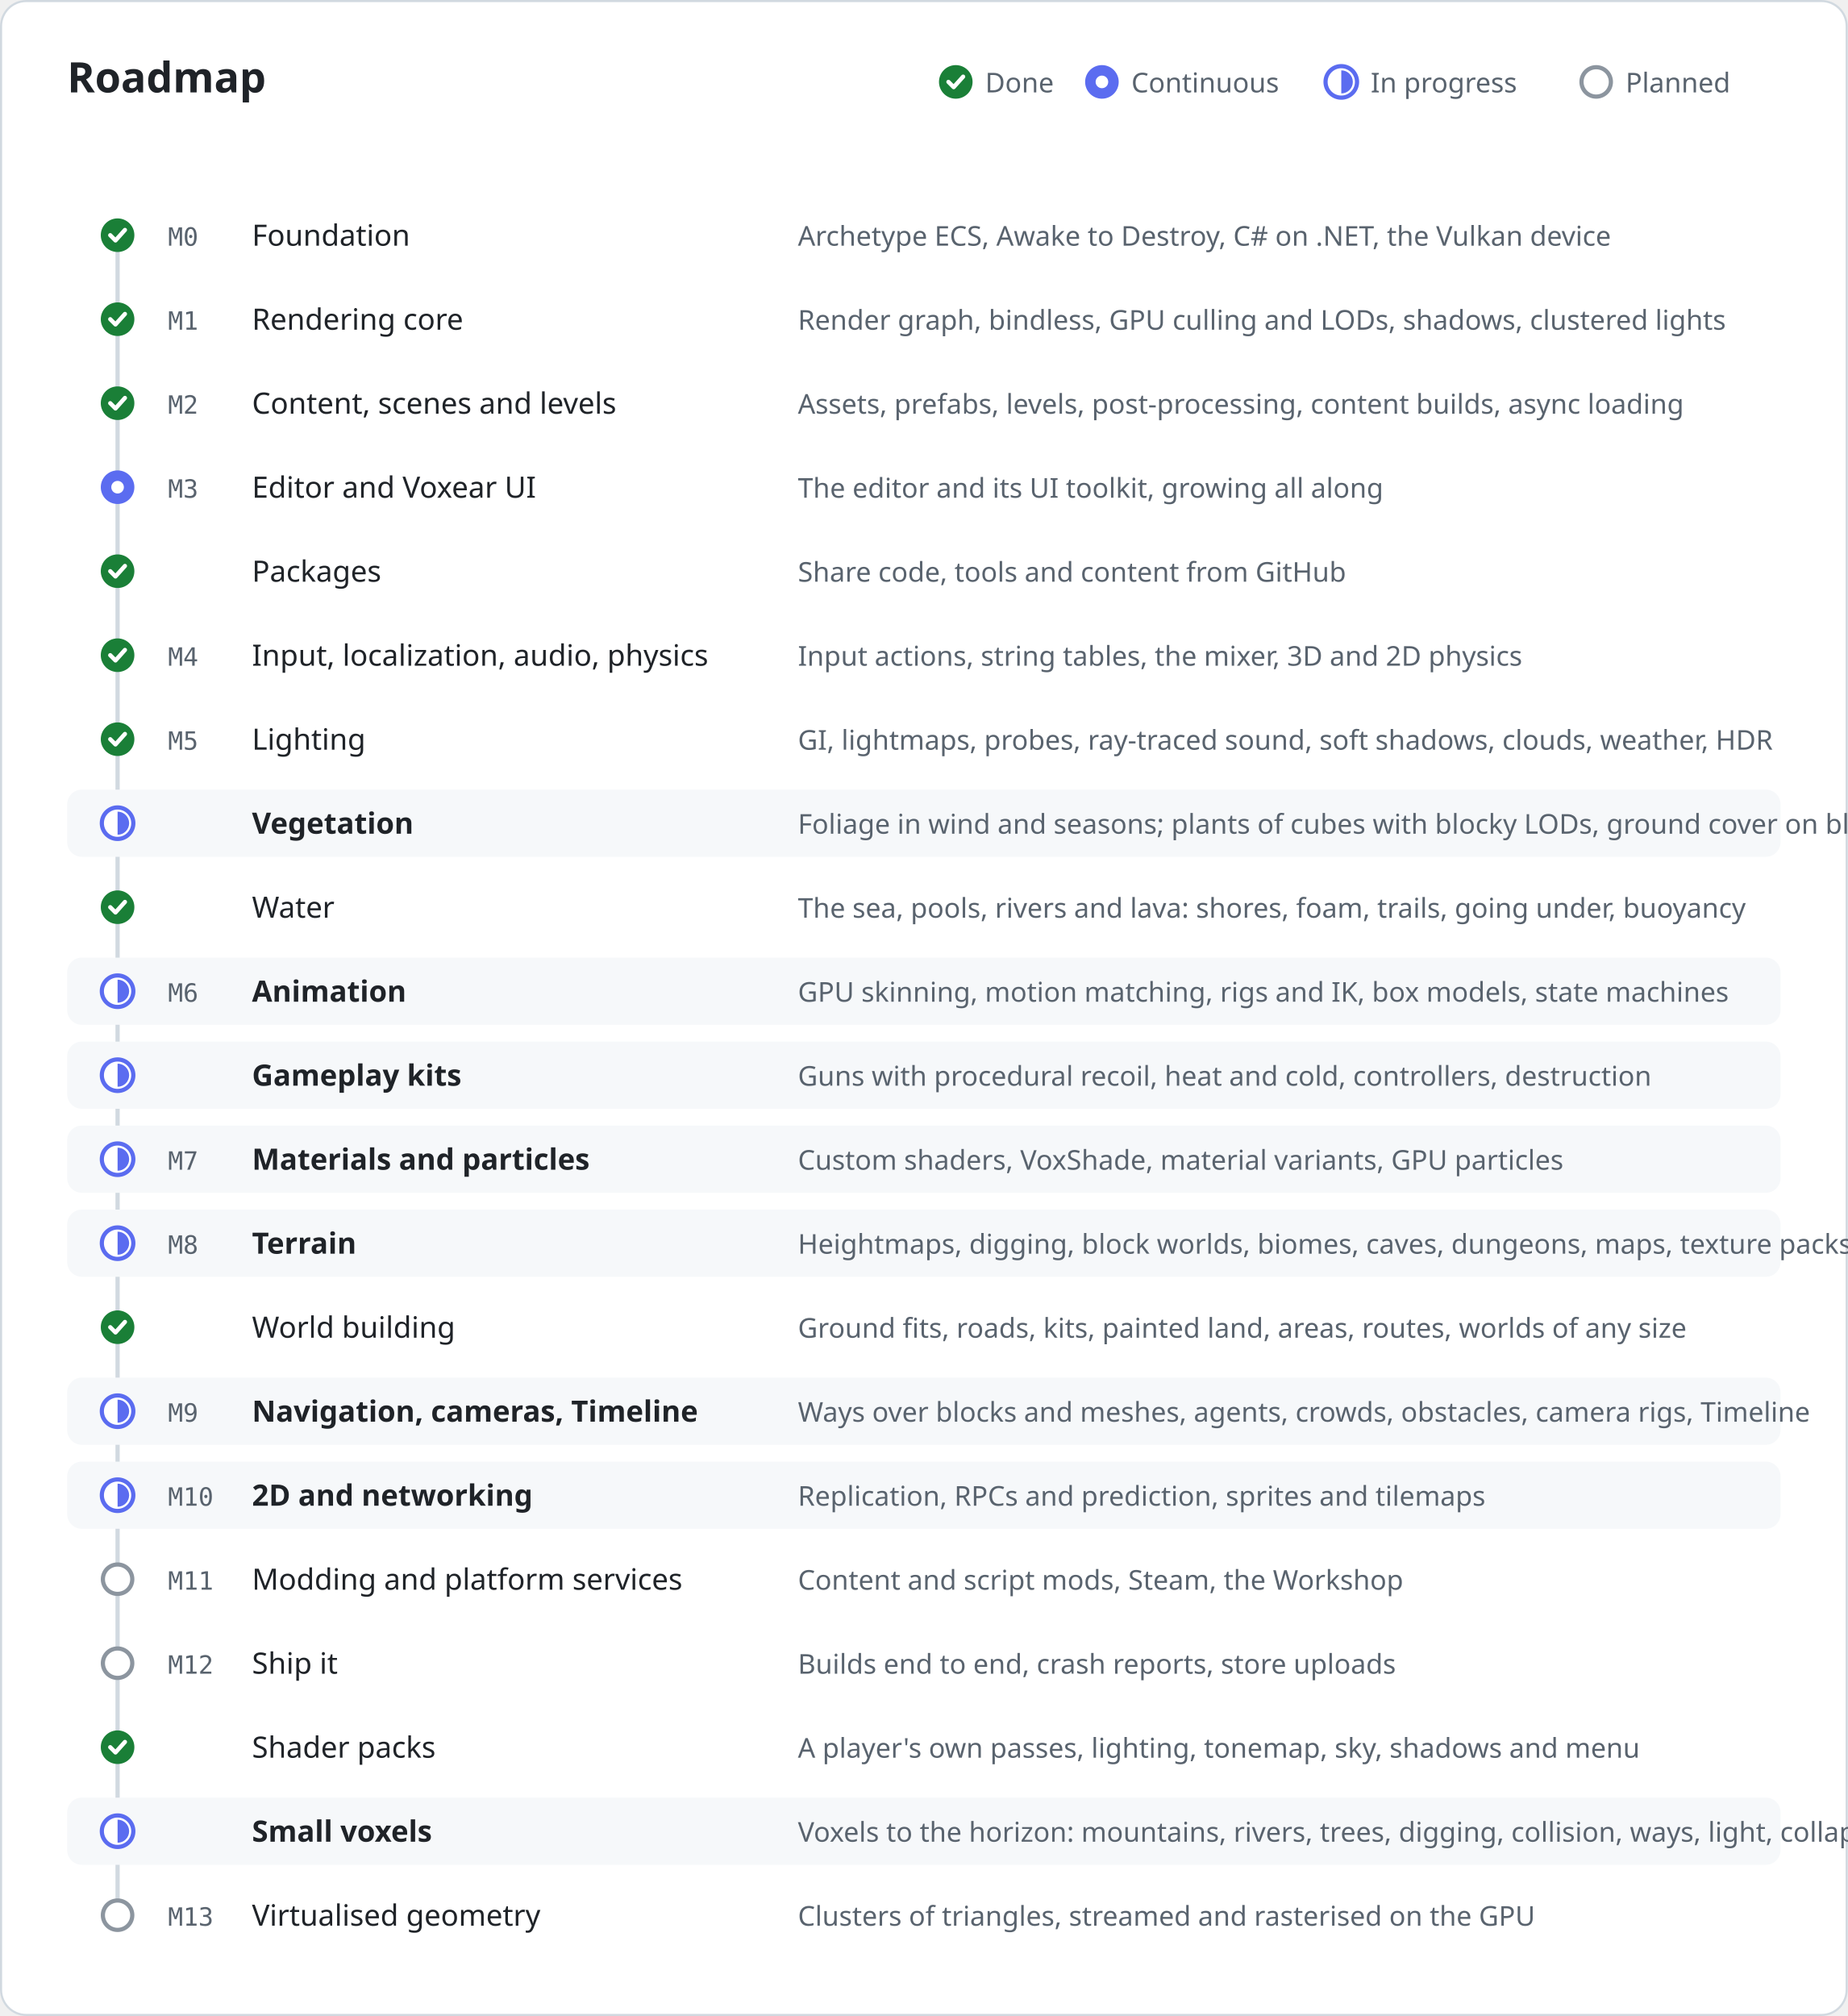
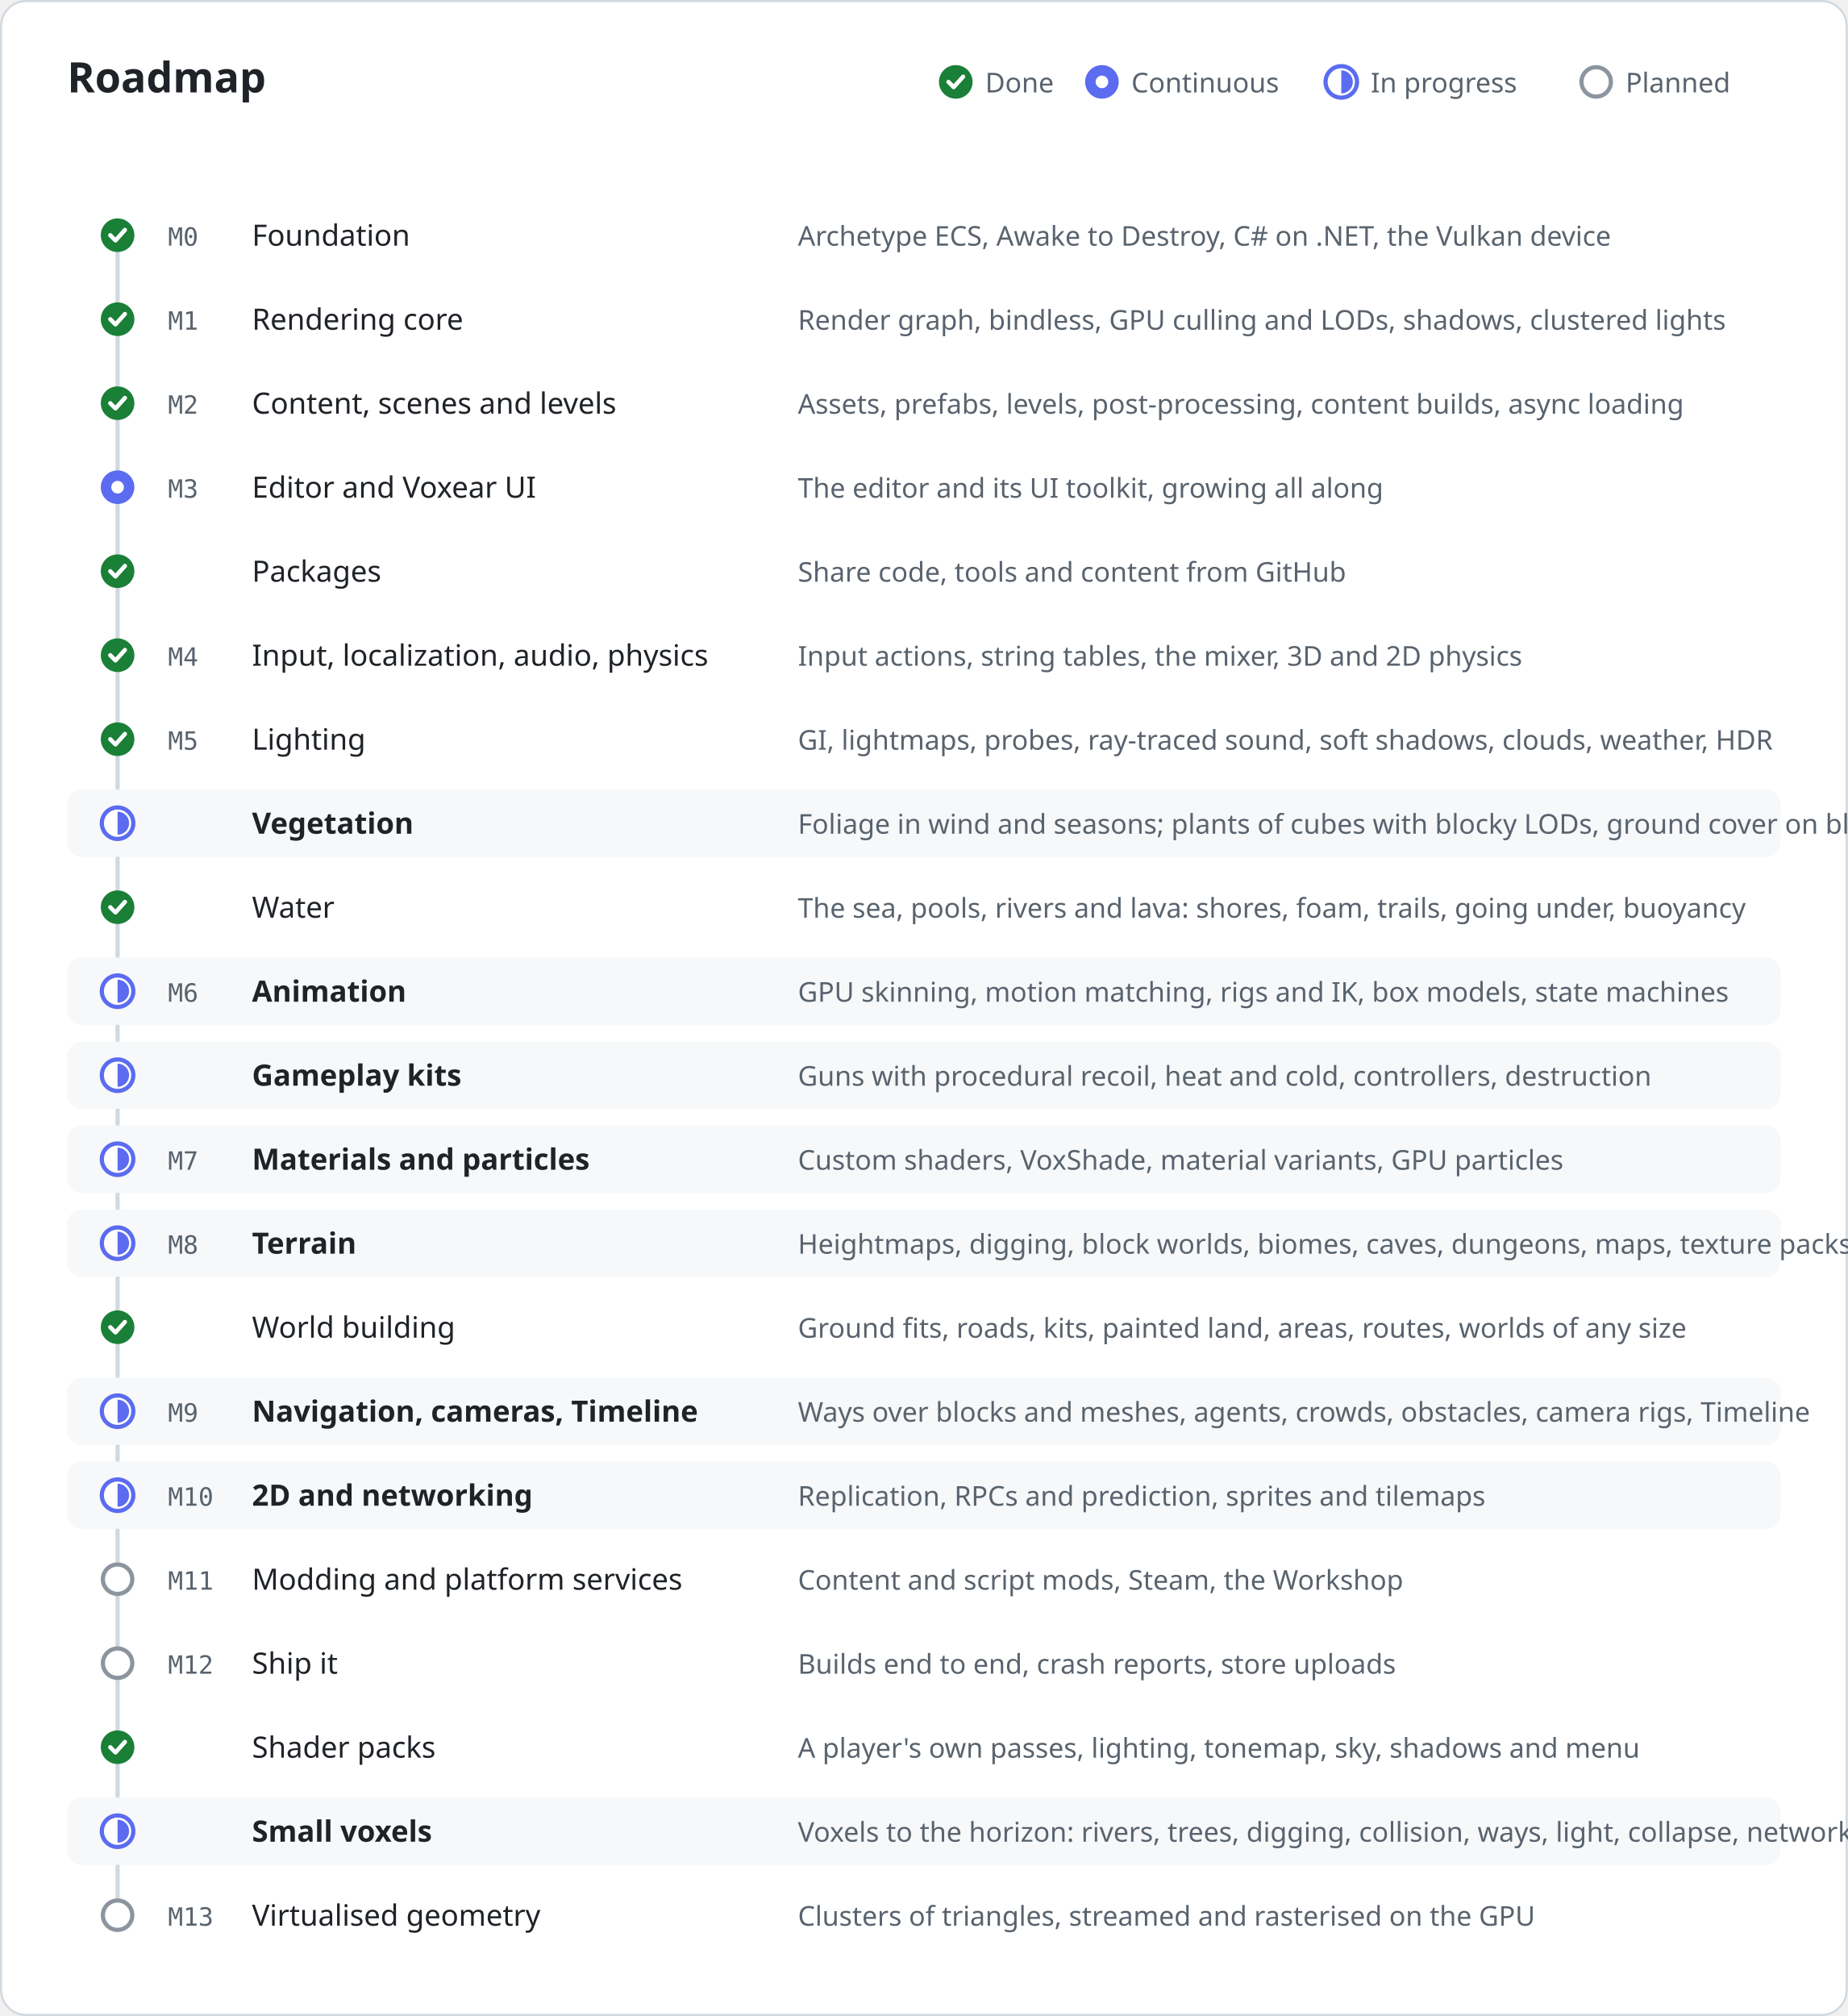
<svg xmlns="http://www.w3.org/2000/svg" width="880" height="960" viewBox="0 0 880 960" role="img" aria-label="Voxear roadmap">
  <rect x="0.5" y="0.5" width="879" height="959" rx="12" fill="#ffffff" stroke="#d1d9e0" />
  <text x="32" y="44" font-family="-apple-system, BlinkMacSystemFont, 'Segoe UI', 'Noto Sans', Helvetica, Arial, sans-serif" font-size="20" font-weight="600" fill="#1f2328">Roadmap</text>
  <circle cx="760.2" cy="39" r="7" fill="#ffffff" stroke="#8c959f" stroke-width="2" />
  <text x="774.2" y="44" font-family="-apple-system, BlinkMacSystemFont, 'Segoe UI', 'Noto Sans', Helvetica, Arial, sans-serif" font-size="13" fill="#59636e">Planned</text>
  <circle cx="638.8" cy="39" r="7.5" fill="#ffffff" stroke="#5b6cf0" stroke-width="2" />
  <path d="M638.8 33.5 a5.5 5.5 0 0 1 0 11 z" fill="#5b6cf0" />
  <text x="652.8" y="44" font-family="-apple-system, BlinkMacSystemFont, 'Segoe UI', 'Noto Sans', Helvetica, Arial, sans-serif" font-size="13" fill="#59636e">In progress</text>
  <circle cx="524.8" cy="39" r="8" fill="#5b6cf0" />
  <circle cx="524.8" cy="39" r="3" fill="#ffffff" />
  <text x="538.8" y="44" font-family="-apple-system, BlinkMacSystemFont, 'Segoe UI', 'Noto Sans', Helvetica, Arial, sans-serif" font-size="13" fill="#59636e">Continuous</text>
  <circle cx="455.2" cy="39" r="8" fill="#1a7f37" />
  <path d="M451.7 39 l2.5 2.5 l4.5-5" fill="none" stroke="#ffffff" stroke-width="2" stroke-linecap="round" stroke-linejoin="round" />
  <text x="469.2" y="44" font-family="-apple-system, BlinkMacSystemFont, 'Segoe UI', 'Noto Sans', Helvetica, Arial, sans-serif" font-size="13" fill="#59636e">Done</text>
  <line x1="56" y1="112" x2="56" y2="912" stroke="#d1d9e0" stroke-width="2" />
  <circle cx="56" cy="112" r="8" fill="#1a7f37" />
  <path d="M52.5 112 l2.5 2.5 l4.5-5" fill="none" stroke="#ffffff" stroke-width="2" stroke-linecap="round" stroke-linejoin="round" />
  <text x="80" y="117" font-family="ui-monospace, SFMono-Regular, 'SF Mono', Menlo, Consolas, monospace" font-size="12" fill="#59636e">M0</text>
  <text x="120" y="117" font-family="-apple-system, BlinkMacSystemFont, 'Segoe UI', 'Noto Sans', Helvetica, Arial, sans-serif" font-size="14" font-weight="500" fill="#1f2328">Foundation</text>
  <text x="380" y="117" font-family="-apple-system, BlinkMacSystemFont, 'Segoe UI', 'Noto Sans', Helvetica, Arial, sans-serif" font-size="13" fill="#59636e">Archetype ECS, Awake to Destroy, C# on .NET, the Vulkan device</text>
  <circle cx="56" cy="152" r="8" fill="#1a7f37" />
  <path d="M52.5 152 l2.5 2.5 l4.5-5" fill="none" stroke="#ffffff" stroke-width="2" stroke-linecap="round" stroke-linejoin="round" />
  <text x="80" y="157" font-family="ui-monospace, SFMono-Regular, 'SF Mono', Menlo, Consolas, monospace" font-size="12" fill="#59636e">M1</text>
  <text x="120" y="157" font-family="-apple-system, BlinkMacSystemFont, 'Segoe UI', 'Noto Sans', Helvetica, Arial, sans-serif" font-size="14" font-weight="500" fill="#1f2328">Rendering core</text>
  <text x="380" y="157" font-family="-apple-system, BlinkMacSystemFont, 'Segoe UI', 'Noto Sans', Helvetica, Arial, sans-serif" font-size="13" fill="#59636e">Render graph, bindless, GPU culling and LODs, shadows, clustered lights</text>
  <circle cx="56" cy="192" r="8" fill="#1a7f37" />
  <path d="M52.5 192 l2.5 2.5 l4.5-5" fill="none" stroke="#ffffff" stroke-width="2" stroke-linecap="round" stroke-linejoin="round" />
  <text x="80" y="197" font-family="ui-monospace, SFMono-Regular, 'SF Mono', Menlo, Consolas, monospace" font-size="12" fill="#59636e">M2</text>
  <text x="120" y="197" font-family="-apple-system, BlinkMacSystemFont, 'Segoe UI', 'Noto Sans', Helvetica, Arial, sans-serif" font-size="14" font-weight="500" fill="#1f2328">Content, scenes and levels</text>
  <text x="380" y="197" font-family="-apple-system, BlinkMacSystemFont, 'Segoe UI', 'Noto Sans', Helvetica, Arial, sans-serif" font-size="13" fill="#59636e">Assets, prefabs, levels, post-processing, content builds, async loading</text>
  <circle cx="56" cy="232" r="8" fill="#5b6cf0" />
  <circle cx="56" cy="232" r="3" fill="#ffffff" />
  <text x="80" y="237" font-family="ui-monospace, SFMono-Regular, 'SF Mono', Menlo, Consolas, monospace" font-size="12" fill="#59636e">M3</text>
  <text x="120" y="237" font-family="-apple-system, BlinkMacSystemFont, 'Segoe UI', 'Noto Sans', Helvetica, Arial, sans-serif" font-size="14" font-weight="500" fill="#1f2328">Editor and Voxear UI</text>
  <text x="380" y="237" font-family="-apple-system, BlinkMacSystemFont, 'Segoe UI', 'Noto Sans', Helvetica, Arial, sans-serif" font-size="13" fill="#59636e">The editor and its UI toolkit, growing all along</text>
  <circle cx="56" cy="272" r="8" fill="#1a7f37" />
  <path d="M52.5 272 l2.5 2.5 l4.5-5" fill="none" stroke="#ffffff" stroke-width="2" stroke-linecap="round" stroke-linejoin="round" />
  <text x="80" y="277" font-family="ui-monospace, SFMono-Regular, 'SF Mono', Menlo, Consolas, monospace" font-size="12" fill="#59636e" />
  <text x="120" y="277" font-family="-apple-system, BlinkMacSystemFont, 'Segoe UI', 'Noto Sans', Helvetica, Arial, sans-serif" font-size="14" font-weight="500" fill="#1f2328">Packages</text>
  <text x="380" y="277" font-family="-apple-system, BlinkMacSystemFont, 'Segoe UI', 'Noto Sans', Helvetica, Arial, sans-serif" font-size="13" fill="#59636e">Share code, tools and content from GitHub</text>
  <circle cx="56" cy="312" r="8" fill="#1a7f37" />
  <path d="M52.5 312 l2.5 2.5 l4.5-5" fill="none" stroke="#ffffff" stroke-width="2" stroke-linecap="round" stroke-linejoin="round" />
  <text x="80" y="317" font-family="ui-monospace, SFMono-Regular, 'SF Mono', Menlo, Consolas, monospace" font-size="12" fill="#59636e">M4</text>
  <text x="120" y="317" font-family="-apple-system, BlinkMacSystemFont, 'Segoe UI', 'Noto Sans', Helvetica, Arial, sans-serif" font-size="14" font-weight="500" fill="#1f2328">Input, localization, audio, physics</text>
  <text x="380" y="317" font-family="-apple-system, BlinkMacSystemFont, 'Segoe UI', 'Noto Sans', Helvetica, Arial, sans-serif" font-size="13" fill="#59636e">Input actions, string tables, the mixer, 3D and 2D physics</text>
  <circle cx="56" cy="352" r="8" fill="#1a7f37" />
  <path d="M52.5 352 l2.5 2.5 l4.5-5" fill="none" stroke="#ffffff" stroke-width="2" stroke-linecap="round" stroke-linejoin="round" />
  <text x="80" y="357" font-family="ui-monospace, SFMono-Regular, 'SF Mono', Menlo, Consolas, monospace" font-size="12" fill="#59636e">M5</text>
  <text x="120" y="357" font-family="-apple-system, BlinkMacSystemFont, 'Segoe UI', 'Noto Sans', Helvetica, Arial, sans-serif" font-size="14" font-weight="500" fill="#1f2328">Lighting</text>
  <text x="380" y="357" font-family="-apple-system, BlinkMacSystemFont, 'Segoe UI', 'Noto Sans', Helvetica, Arial, sans-serif" font-size="13" fill="#59636e">GI, lightmaps, probes, ray-traced sound, soft shadows, clouds, weather, HDR</text>
  <rect x="32" y="376" width="816" height="32" rx="7" fill="#f6f8fa" />
  <circle cx="56" cy="392" r="7.5" fill="#ffffff" stroke="#5b6cf0" stroke-width="2" />
  <path d="M56 386.5 a5.5 5.5 0 0 1 0 11 z" fill="#5b6cf0" />
  <text x="80" y="397" font-family="ui-monospace, SFMono-Regular, 'SF Mono', Menlo, Consolas, monospace" font-size="12" fill="#59636e" />
  <text x="120" y="397" font-family="-apple-system, BlinkMacSystemFont, 'Segoe UI', 'Noto Sans', Helvetica, Arial, sans-serif" font-size="14" font-weight="600" fill="#1f2328">Vegetation</text>
  <text x="380" y="397" font-family="-apple-system, BlinkMacSystemFont, 'Segoe UI', 'Noto Sans', Helvetica, Arial, sans-serif" font-size="13" fill="#59636e">Foliage in wind and seasons; plants of cubes with blocky LODs, ground cover on blocks</text>
  <circle cx="56" cy="432" r="8" fill="#1a7f37" />
  <path d="M52.5 432 l2.5 2.5 l4.5-5" fill="none" stroke="#ffffff" stroke-width="2" stroke-linecap="round" stroke-linejoin="round" />
  <text x="80" y="437" font-family="ui-monospace, SFMono-Regular, 'SF Mono', Menlo, Consolas, monospace" font-size="12" fill="#59636e" />
  <text x="120" y="437" font-family="-apple-system, BlinkMacSystemFont, 'Segoe UI', 'Noto Sans', Helvetica, Arial, sans-serif" font-size="14" font-weight="500" fill="#1f2328">Water</text>
  <text x="380" y="437" font-family="-apple-system, BlinkMacSystemFont, 'Segoe UI', 'Noto Sans', Helvetica, Arial, sans-serif" font-size="13" fill="#59636e">The sea, pools, rivers and lava: shores, foam, trails, going under, buoyancy</text>
  <rect x="32" y="456" width="816" height="32" rx="7" fill="#f6f8fa" />
  <circle cx="56" cy="472" r="7.5" fill="#ffffff" stroke="#5b6cf0" stroke-width="2" />
  <path d="M56 466.5 a5.5 5.5 0 0 1 0 11 z" fill="#5b6cf0" />
  <text x="80" y="477" font-family="ui-monospace, SFMono-Regular, 'SF Mono', Menlo, Consolas, monospace" font-size="12" fill="#59636e">M6</text>
  <text x="120" y="477" font-family="-apple-system, BlinkMacSystemFont, 'Segoe UI', 'Noto Sans', Helvetica, Arial, sans-serif" font-size="14" font-weight="600" fill="#1f2328">Animation</text>
  <text x="380" y="477" font-family="-apple-system, BlinkMacSystemFont, 'Segoe UI', 'Noto Sans', Helvetica, Arial, sans-serif" font-size="13" fill="#59636e">GPU skinning, motion matching, rigs and IK, box models, state machines</text>
  <rect x="32" y="496" width="816" height="32" rx="7" fill="#f6f8fa" />
  <circle cx="56" cy="512" r="7.5" fill="#ffffff" stroke="#5b6cf0" stroke-width="2" />
  <path d="M56 506.5 a5.5 5.5 0 0 1 0 11 z" fill="#5b6cf0" />
  <text x="80" y="517" font-family="ui-monospace, SFMono-Regular, 'SF Mono', Menlo, Consolas, monospace" font-size="12" fill="#59636e" />
  <text x="120" y="517" font-family="-apple-system, BlinkMacSystemFont, 'Segoe UI', 'Noto Sans', Helvetica, Arial, sans-serif" font-size="14" font-weight="600" fill="#1f2328">Gameplay kits</text>
  <text x="380" y="517" font-family="-apple-system, BlinkMacSystemFont, 'Segoe UI', 'Noto Sans', Helvetica, Arial, sans-serif" font-size="13" fill="#59636e">Guns with procedural recoil, heat and cold, controllers, destruction</text>
  <rect x="32" y="536" width="816" height="32" rx="7" fill="#f6f8fa" />
  <circle cx="56" cy="552" r="7.5" fill="#ffffff" stroke="#5b6cf0" stroke-width="2" />
  <path d="M56 546.5 a5.5 5.5 0 0 1 0 11 z" fill="#5b6cf0" />
  <text x="80" y="557" font-family="ui-monospace, SFMono-Regular, 'SF Mono', Menlo, Consolas, monospace" font-size="12" fill="#59636e">M7</text>
  <text x="120" y="557" font-family="-apple-system, BlinkMacSystemFont, 'Segoe UI', 'Noto Sans', Helvetica, Arial, sans-serif" font-size="14" font-weight="600" fill="#1f2328">Materials and particles</text>
  <text x="380" y="557" font-family="-apple-system, BlinkMacSystemFont, 'Segoe UI', 'Noto Sans', Helvetica, Arial, sans-serif" font-size="13" fill="#59636e">Custom shaders, VoxShade, material variants, GPU particles</text>
  <rect x="32" y="576" width="816" height="32" rx="7" fill="#f6f8fa" />
  <circle cx="56" cy="592" r="7.5" fill="#ffffff" stroke="#5b6cf0" stroke-width="2" />
  <path d="M56 586.5 a5.5 5.5 0 0 1 0 11 z" fill="#5b6cf0" />
  <text x="80" y="597" font-family="ui-monospace, SFMono-Regular, 'SF Mono', Menlo, Consolas, monospace" font-size="12" fill="#59636e">M8</text>
  <text x="120" y="597" font-family="-apple-system, BlinkMacSystemFont, 'Segoe UI', 'Noto Sans', Helvetica, Arial, sans-serif" font-size="14" font-weight="600" fill="#1f2328">Terrain</text>
  <text x="380" y="597" font-family="-apple-system, BlinkMacSystemFont, 'Segoe UI', 'Noto Sans', Helvetica, Arial, sans-serif" font-size="13" fill="#59636e">Heightmaps, digging, block worlds, biomes, caves, dungeons, maps, texture packs</text>
  <circle cx="56" cy="632" r="8" fill="#1a7f37" />
  <path d="M52.5 632 l2.5 2.5 l4.5-5" fill="none" stroke="#ffffff" stroke-width="2" stroke-linecap="round" stroke-linejoin="round" />
  <text x="80" y="637" font-family="ui-monospace, SFMono-Regular, 'SF Mono', Menlo, Consolas, monospace" font-size="12" fill="#59636e" />
  <text x="120" y="637" font-family="-apple-system, BlinkMacSystemFont, 'Segoe UI', 'Noto Sans', Helvetica, Arial, sans-serif" font-size="14" font-weight="500" fill="#1f2328">World building</text>
  <text x="380" y="637" font-family="-apple-system, BlinkMacSystemFont, 'Segoe UI', 'Noto Sans', Helvetica, Arial, sans-serif" font-size="13" fill="#59636e">Ground fits, roads, kits, painted land, areas, routes, worlds of any size</text>
  <rect x="32" y="656" width="816" height="32" rx="7" fill="#f6f8fa" />
  <circle cx="56" cy="672" r="7.5" fill="#ffffff" stroke="#5b6cf0" stroke-width="2" />
  <path d="M56 666.5 a5.5 5.5 0 0 1 0 11 z" fill="#5b6cf0" />
  <text x="80" y="677" font-family="ui-monospace, SFMono-Regular, 'SF Mono', Menlo, Consolas, monospace" font-size="12" fill="#59636e">M9</text>
  <text x="120" y="677" font-family="-apple-system, BlinkMacSystemFont, 'Segoe UI', 'Noto Sans', Helvetica, Arial, sans-serif" font-size="14" font-weight="600" fill="#1f2328">Navigation, cameras, Timeline</text>
  <text x="380" y="677" font-family="-apple-system, BlinkMacSystemFont, 'Segoe UI', 'Noto Sans', Helvetica, Arial, sans-serif" font-size="13" fill="#59636e">Ways over blocks and meshes, agents, crowds, obstacles, camera rigs, Timeline</text>
  <rect x="32" y="696" width="816" height="32" rx="7" fill="#f6f8fa" />
  <circle cx="56" cy="712" r="7.5" fill="#ffffff" stroke="#5b6cf0" stroke-width="2" />
  <path d="M56 706.5 a5.5 5.5 0 0 1 0 11 z" fill="#5b6cf0" />
  <text x="80" y="717" font-family="ui-monospace, SFMono-Regular, 'SF Mono', Menlo, Consolas, monospace" font-size="12" fill="#59636e">M10</text>
  <text x="120" y="717" font-family="-apple-system, BlinkMacSystemFont, 'Segoe UI', 'Noto Sans', Helvetica, Arial, sans-serif" font-size="14" font-weight="600" fill="#1f2328">2D and networking</text>
  <text x="380" y="717" font-family="-apple-system, BlinkMacSystemFont, 'Segoe UI', 'Noto Sans', Helvetica, Arial, sans-serif" font-size="13" fill="#59636e">Replication, RPCs and prediction, sprites and tilemaps</text>
  <circle cx="56" cy="752" r="7" fill="#ffffff" stroke="#8c959f" stroke-width="2" />
  <text x="80" y="757" font-family="ui-monospace, SFMono-Regular, 'SF Mono', Menlo, Consolas, monospace" font-size="12" fill="#59636e">M11</text>
  <text x="120" y="757" font-family="-apple-system, BlinkMacSystemFont, 'Segoe UI', 'Noto Sans', Helvetica, Arial, sans-serif" font-size="14" font-weight="500" fill="#1f2328">Modding and platform services</text>
  <text x="380" y="757" font-family="-apple-system, BlinkMacSystemFont, 'Segoe UI', 'Noto Sans', Helvetica, Arial, sans-serif" font-size="13" fill="#59636e">Content and script mods, Steam, the Workshop</text>
  <circle cx="56" cy="792" r="7" fill="#ffffff" stroke="#8c959f" stroke-width="2" />
  <text x="80" y="797" font-family="ui-monospace, SFMono-Regular, 'SF Mono', Menlo, Consolas, monospace" font-size="12" fill="#59636e">M12</text>
  <text x="120" y="797" font-family="-apple-system, BlinkMacSystemFont, 'Segoe UI', 'Noto Sans', Helvetica, Arial, sans-serif" font-size="14" font-weight="500" fill="#1f2328">Ship it</text>
  <text x="380" y="797" font-family="-apple-system, BlinkMacSystemFont, 'Segoe UI', 'Noto Sans', Helvetica, Arial, sans-serif" font-size="13" fill="#59636e">Builds end to end, crash reports, store uploads</text>
  <circle cx="56" cy="832" r="8" fill="#1a7f37" />
  <path d="M52.5 832 l2.5 2.5 l4.5-5" fill="none" stroke="#ffffff" stroke-width="2" stroke-linecap="round" stroke-linejoin="round" />
  <text x="80" y="837" font-family="ui-monospace, SFMono-Regular, 'SF Mono', Menlo, Consolas, monospace" font-size="12" fill="#59636e" />
  <text x="120" y="837" font-family="-apple-system, BlinkMacSystemFont, 'Segoe UI', 'Noto Sans', Helvetica, Arial, sans-serif" font-size="14" font-weight="500" fill="#1f2328">Shader packs</text>
  <text x="380" y="837" font-family="-apple-system, BlinkMacSystemFont, 'Segoe UI', 'Noto Sans', Helvetica, Arial, sans-serif" font-size="13" fill="#59636e">A player's own passes, lighting, tonemap, sky, shadows and menu</text>
  <rect x="32" y="856" width="816" height="32" rx="7" fill="#f6f8fa" />
  <circle cx="56" cy="872" r="7.5" fill="#ffffff" stroke="#5b6cf0" stroke-width="2" />
  <path d="M56 866.5 a5.5 5.5 0 0 1 0 11 z" fill="#5b6cf0" />
  <text x="80" y="877" font-family="ui-monospace, SFMono-Regular, 'SF Mono', Menlo, Consolas, monospace" font-size="12" fill="#59636e" />
  <text x="120" y="877" font-family="-apple-system, BlinkMacSystemFont, 'Segoe UI', 'Noto Sans', Helvetica, Arial, sans-serif" font-size="14" font-weight="600" fill="#1f2328">Small voxels</text>
-   <text x="380" y="877" font-family="-apple-system, BlinkMacSystemFont, 'Segoe UI', 'Noto Sans', Helvetica, Arial, sans-serif" font-size="13" fill="#59636e">Voxels to the horizon: mountains, rivers, trees, digging, collision, ways, light, collapse</text>
+   <text x="380" y="877" font-family="-apple-system, BlinkMacSystemFont, 'Segoe UI', 'Noto Sans', Helvetica, Arial, sans-serif" font-size="13" fill="#59636e">Voxels to the horizon: rivers, trees, digging, collision, ways, light, collapse, networked</text>
  <circle cx="56" cy="912" r="7" fill="#ffffff" stroke="#8c959f" stroke-width="2" />
  <text x="80" y="917" font-family="ui-monospace, SFMono-Regular, 'SF Mono', Menlo, Consolas, monospace" font-size="12" fill="#59636e">M13</text>
  <text x="120" y="917" font-family="-apple-system, BlinkMacSystemFont, 'Segoe UI', 'Noto Sans', Helvetica, Arial, sans-serif" font-size="14" font-weight="500" fill="#1f2328">Virtualised geometry</text>
  <text x="380" y="917" font-family="-apple-system, BlinkMacSystemFont, 'Segoe UI', 'Noto Sans', Helvetica, Arial, sans-serif" font-size="13" fill="#59636e">Clusters of triangles, streamed and rasterised on the GPU</text>
</svg>
